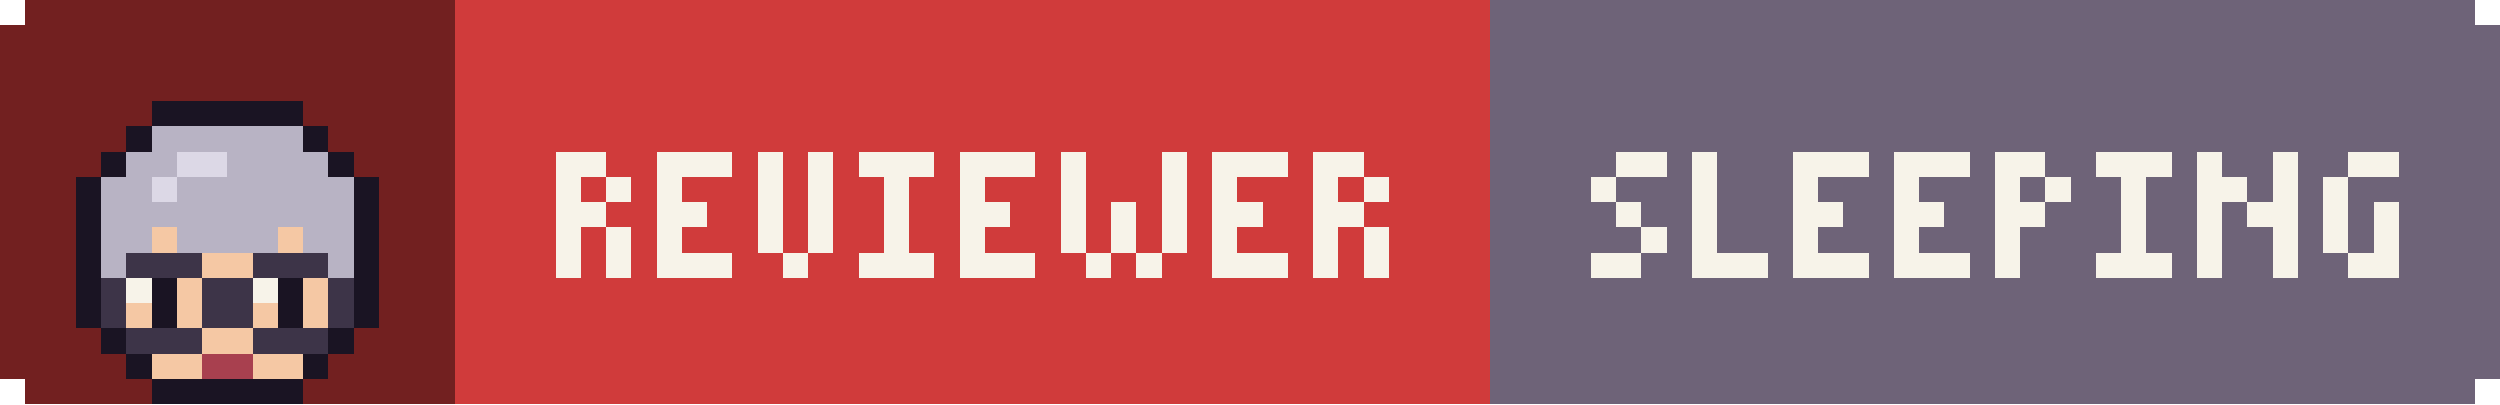
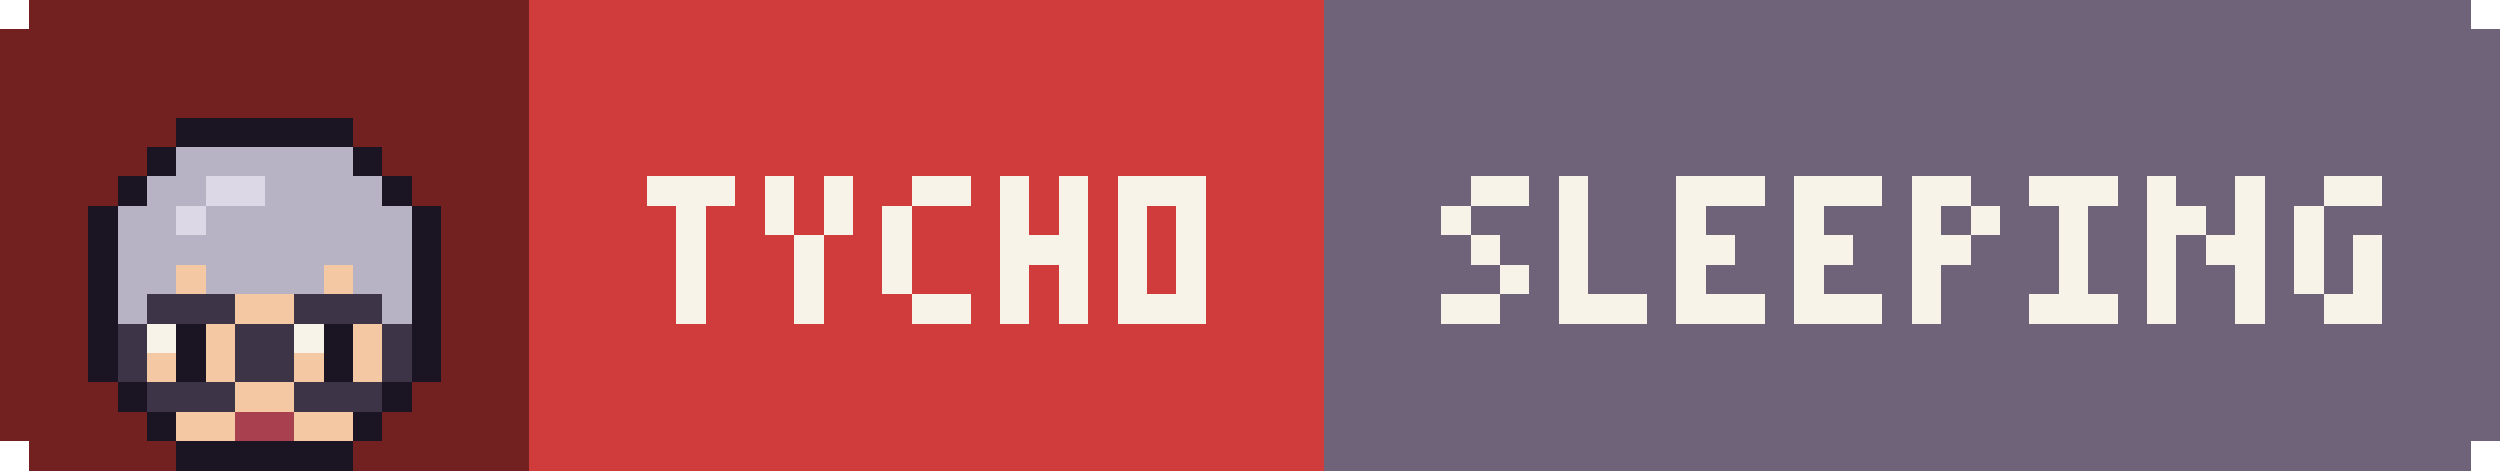
- <svg xmlns="http://www.w3.org/2000/svg" width="198" height="32" viewBox="0 0 99 16" role="img" aria-labelledby="t d">
+ <svg xmlns="http://www.w3.org/2000/svg" width="170" height="32" viewBox="0 0 85 16" role="img" aria-labelledby="t d">
  <style>svg{shape-rendering:crispEdges}text{font-family:'DotGothic16','PixelMplus10','Noto Sans JP','Hiragino Kaku Gothic ProN','Yu Gothic','Meiryo',ui-monospace,monospace;shape-rendering:auto;dominant-baseline:alphabetic}.blink{animation:blink 1.2s step-end infinite}@keyframes blink{50%{opacity:0}}@media (prefers-reduced-motion:reduce){.blink{animation:none}}</style>
  <g>
    <path fill="#1a1423" d="M6 4h6v1h-6zM5 5h1v1h-1zM12 5h1v1h-1zM4 6h1v1h-1zM13 6h1v1h-1zM3 7h1v1h-1zM14 7h1v1h-1zM3 8h1v1h-1zM14 8h1v1h-1zM3 9h1v1h-1zM14 9h1v1h-1zM3 10h1v1h-1zM14 10h1v1h-1zM3 11h1v1h-1zM6 11h1v1h-1zM11 11h1v1h-1zM14 11h1v1h-1zM3 12h1v1h-1zM6 12h1v1h-1zM11 12h1v1h-1zM14 12h1v1h-1zM4 13h1v1h-1zM13 13h1v1h-1zM5 14h1v1h-1zM12 14h1v1h-1zM6 15h6v1h-6z" />
    <path fill="#3d3448" d="M5 10h3v1h-3zM10 10h3v1h-3zM4 11h1v1h-1zM8 11h2v1h-2zM13 11h1v1h-1zM4 12h1v1h-1zM8 12h2v1h-2zM13 12h1v1h-1zM5 13h3v1h-3zM10 13h3v1h-3z" />
-     <path fill="#6e6378" d="M59 0h39v1h-39zM59 1h40v1h-40zM59 2h40v1h-40zM59 3h40v1h-40zM59 4h40v1h-40zM59 5h40v1h-40zM59 6h5v1h-5zM66 6h1v1h-1zM68 6h3v1h-3zM74 6h1v1h-1zM78 6h1v1h-1zM81 6h2v1h-2zM86 6h1v1h-1zM88 6h2v1h-2zM91 6h2v1h-2zM95 6h4v1h-4zM59 7h4v1h-4zM64 7h3v1h-3zM68 7h3v1h-3zM72 7h3v1h-3zM76 7h3v1h-3zM80 7h1v1h-1zM82 7h2v1h-2zM85 7h2v1h-2zM89 7h1v1h-1zM91 7h1v1h-1zM93 7h6v1h-6zM59 8h5v1h-5zM65 8h2v1h-2zM68 8h3v1h-3zM73 8h2v1h-2zM77 8h2v1h-2zM81 8h3v1h-3zM85 8h2v1h-2zM88 8h1v1h-1zM91 8h1v1h-1zM93 8h1v1h-1zM95 8h4v1h-4zM59 9h6v1h-6zM66 9h1v1h-1zM68 9h3v1h-3zM72 9h3v1h-3zM76 9h3v1h-3zM80 9h4v1h-4zM85 9h2v1h-2zM88 9h2v1h-2zM91 9h1v1h-1zM93 9h1v1h-1zM95 9h4v1h-4zM59 10h4v1h-4zM65 10h2v1h-2zM70 10h1v1h-1zM74 10h1v1h-1zM78 10h1v1h-1zM80 10h3v1h-3zM86 10h1v1h-1zM88 10h2v1h-2zM91 10h2v1h-2zM95 10h4v1h-4zM59 11h40v1h-40zM59 12h40v1h-40zM59 13h40v1h-40zM59 14h40v1h-40zM59 15h39v1h-39z" />
+     <path fill="#6e6378" d="M45 0h39v1h-39zM45 1h40v1h-40zM45 2h40v1h-40zM45 3h40v1h-40zM45 4h40v1h-40zM45 5h40v1h-40zM45 6h5v1h-5zM52 6h1v1h-1zM54 6h3v1h-3zM60 6h1v1h-1zM64 6h1v1h-1zM67 6h2v1h-2zM72 6h1v1h-1zM74 6h2v1h-2zM77 6h2v1h-2zM81 6h4v1h-4zM45 7h4v1h-4zM50 7h3v1h-3zM54 7h3v1h-3zM58 7h3v1h-3zM62 7h3v1h-3zM66 7h1v1h-1zM68 7h2v1h-2zM71 7h2v1h-2zM75 7h1v1h-1zM77 7h1v1h-1zM79 7h6v1h-6zM45 8h5v1h-5zM51 8h2v1h-2zM54 8h3v1h-3zM59 8h2v1h-2zM63 8h2v1h-2zM67 8h3v1h-3zM71 8h2v1h-2zM74 8h1v1h-1zM77 8h1v1h-1zM79 8h1v1h-1zM81 8h4v1h-4zM45 9h6v1h-6zM52 9h1v1h-1zM54 9h3v1h-3zM58 9h3v1h-3zM62 9h3v1h-3zM66 9h4v1h-4zM71 9h2v1h-2zM74 9h2v1h-2zM77 9h1v1h-1zM79 9h1v1h-1zM81 9h4v1h-4zM45 10h4v1h-4zM51 10h2v1h-2zM56 10h1v1h-1zM60 10h1v1h-1zM64 10h1v1h-1zM66 10h3v1h-3zM72 10h1v1h-1zM74 10h2v1h-2zM77 10h2v1h-2zM81 10h4v1h-4zM45 11h40v1h-40zM45 12h40v1h-40zM45 13h40v1h-40zM45 14h40v1h-40zM45 15h39v1h-39z" />
    <path fill="#722020" d="M1 0h17v1h-17zM0 1h18v1h-18zM0 2h18v1h-18zM0 3h18v1h-18zM0 4h6v1h-6zM12 4h6v1h-6zM0 5h5v1h-5zM13 5h5v1h-5zM0 6h4v1h-4zM14 6h4v1h-4zM0 7h3v1h-3zM15 7h3v1h-3zM0 8h3v1h-3zM15 8h3v1h-3zM0 9h3v1h-3zM15 9h3v1h-3zM0 10h3v1h-3zM15 10h3v1h-3zM0 11h3v1h-3zM15 11h3v1h-3zM0 12h3v1h-3zM15 12h3v1h-3zM0 13h4v1h-4zM14 13h4v1h-4zM0 14h5v1h-5zM13 14h5v1h-5zM1 15h5v1h-5zM12 15h6v1h-6z" />
    <path fill="#a8404f" d="M8 14h2v1h-2z" />
    <path fill="#b8b3c4" d="M6 5h6v1h-6zM5 6h2v1h-2zM9 6h4v1h-4zM4 7h2v1h-2zM7 7h7v1h-7zM4 8h10v1h-10zM4 9h2v1h-2zM7 9h4v1h-4zM12 9h2v1h-2zM4 10h1v1h-1zM13 10h1v1h-1z" />
-     <path fill="#d03b3b" d="M18 0h41v1h-41zM18 1h41v1h-41zM18 2h41v1h-41zM18 3h41v1h-41zM18 4h41v1h-41zM18 5h41v1h-41zM18 6h4v1h-4zM24 6h2v1h-2zM29 6h1v1h-1zM31 6h1v1h-1zM33 6h1v1h-1zM37 6h1v1h-1zM41 6h1v1h-1zM43 6h3v1h-3zM47 6h1v1h-1zM51 6h1v1h-1zM54 6h5v1h-5zM18 7h4v1h-4zM23 7h1v1h-1zM25 7h1v1h-1zM27 7h3v1h-3zM31 7h1v1h-1zM33 7h2v1h-2zM36 7h2v1h-2zM39 7h3v1h-3zM43 7h3v1h-3zM47 7h1v1h-1zM49 7h3v1h-3zM53 7h1v1h-1zM55 7h4v1h-4zM18 8h4v1h-4zM24 8h2v1h-2zM28 8h2v1h-2zM31 8h1v1h-1zM33 8h2v1h-2zM36 8h2v1h-2zM40 8h2v1h-2zM43 8h1v1h-1zM45 8h1v1h-1zM47 8h1v1h-1zM50 8h2v1h-2zM54 8h5v1h-5zM18 9h4v1h-4zM23 9h1v1h-1zM25 9h1v1h-1zM27 9h3v1h-3zM31 9h1v1h-1zM33 9h2v1h-2zM36 9h2v1h-2zM39 9h3v1h-3zM43 9h1v1h-1zM45 9h1v1h-1zM47 9h1v1h-1zM49 9h3v1h-3zM53 9h1v1h-1zM55 9h4v1h-4zM18 10h4v1h-4zM23 10h1v1h-1zM25 10h1v1h-1zM29 10h2v1h-2zM32 10h2v1h-2zM37 10h1v1h-1zM41 10h2v1h-2zM44 10h1v1h-1zM46 10h2v1h-2zM51 10h1v1h-1zM53 10h1v1h-1zM55 10h4v1h-4zM18 11h41v1h-41zM18 12h41v1h-41zM18 13h41v1h-41zM18 14h41v1h-41zM18 15h41v1h-41z" />
+     <path fill="#d03b3b" d="M18 0h27v1h-27zM18 1h27v1h-27zM18 2h27v1h-27zM18 3h27v1h-27zM18 4h27v1h-27zM18 5h27v1h-27zM18 6h4v1h-4zM25 6h1v1h-1zM27 6h1v1h-1zM29 6h2v1h-2zM33 6h1v1h-1zM35 6h1v1h-1zM37 6h1v1h-1zM41 6h4v1h-4zM18 7h5v1h-5zM24 7h2v1h-2zM27 7h1v1h-1zM29 7h1v1h-1zM31 7h3v1h-3zM35 7h1v1h-1zM37 7h1v1h-1zM39 7h1v1h-1zM41 7h4v1h-4zM18 8h5v1h-5zM24 8h3v1h-3zM28 8h2v1h-2zM31 8h3v1h-3zM37 8h1v1h-1zM39 8h1v1h-1zM41 8h4v1h-4zM18 9h5v1h-5zM24 9h3v1h-3zM28 9h2v1h-2zM31 9h3v1h-3zM35 9h1v1h-1zM37 9h1v1h-1zM39 9h1v1h-1zM41 9h4v1h-4zM18 10h5v1h-5zM24 10h3v1h-3zM28 10h3v1h-3zM33 10h1v1h-1zM35 10h1v1h-1zM37 10h1v1h-1zM41 10h4v1h-4zM18 11h27v1h-27zM18 12h27v1h-27zM18 13h27v1h-27zM18 14h27v1h-27zM18 15h27v1h-27z" />
    <path fill="#dcd8e6" d="M7 6h2v1h-2zM6 7h1v1h-1z" />
    <path fill="#f5c8a4" d="M6 9h1v1h-1zM11 9h1v1h-1zM8 10h2v1h-2zM7 11h1v1h-1zM12 11h1v1h-1zM5 12h1v1h-1zM7 12h1v1h-1zM10 12h1v1h-1zM12 12h1v1h-1zM8 13h2v1h-2zM6 14h2v1h-2zM10 14h2v1h-2z" />
-     <path fill="#f7f3e9" d="M22 6h2v1h-2zM26 6h3v1h-3zM30 6h1v1h-1zM32 6h1v1h-1zM34 6h3v1h-3zM38 6h3v1h-3zM42 6h1v1h-1zM46 6h1v1h-1zM48 6h3v1h-3zM52 6h2v1h-2zM64 6h2v1h-2zM67 6h1v1h-1zM71 6h3v1h-3zM75 6h3v1h-3zM79 6h2v1h-2zM83 6h3v1h-3zM87 6h1v1h-1zM90 6h1v1h-1zM93 6h2v1h-2zM22 7h1v1h-1zM24 7h1v1h-1zM26 7h1v1h-1zM30 7h1v1h-1zM32 7h1v1h-1zM35 7h1v1h-1zM38 7h1v1h-1zM42 7h1v1h-1zM46 7h1v1h-1zM48 7h1v1h-1zM52 7h1v1h-1zM54 7h1v1h-1zM63 7h1v1h-1zM67 7h1v1h-1zM71 7h1v1h-1zM75 7h1v1h-1zM79 7h1v1h-1zM81 7h1v1h-1zM84 7h1v1h-1zM87 7h2v1h-2zM90 7h1v1h-1zM92 7h1v1h-1zM22 8h2v1h-2zM26 8h2v1h-2zM30 8h1v1h-1zM32 8h1v1h-1zM35 8h1v1h-1zM38 8h2v1h-2zM42 8h1v1h-1zM44 8h1v1h-1zM46 8h1v1h-1zM48 8h2v1h-2zM52 8h2v1h-2zM64 8h1v1h-1zM67 8h1v1h-1zM71 8h2v1h-2zM75 8h2v1h-2zM79 8h2v1h-2zM84 8h1v1h-1zM87 8h1v1h-1zM89 8h2v1h-2zM92 8h1v1h-1zM94 8h1v1h-1zM22 9h1v1h-1zM24 9h1v1h-1zM26 9h1v1h-1zM30 9h1v1h-1zM32 9h1v1h-1zM35 9h1v1h-1zM38 9h1v1h-1zM42 9h1v1h-1zM44 9h1v1h-1zM46 9h1v1h-1zM48 9h1v1h-1zM52 9h1v1h-1zM54 9h1v1h-1zM65 9h1v1h-1zM67 9h1v1h-1zM71 9h1v1h-1zM75 9h1v1h-1zM79 9h1v1h-1zM84 9h1v1h-1zM87 9h1v1h-1zM90 9h1v1h-1zM92 9h1v1h-1zM94 9h1v1h-1zM22 10h1v1h-1zM24 10h1v1h-1zM26 10h3v1h-3zM31 10h1v1h-1zM34 10h3v1h-3zM38 10h3v1h-3zM43 10h1v1h-1zM45 10h1v1h-1zM48 10h3v1h-3zM52 10h1v1h-1zM54 10h1v1h-1zM63 10h2v1h-2zM67 10h3v1h-3zM71 10h3v1h-3zM75 10h3v1h-3zM79 10h1v1h-1zM83 10h3v1h-3zM87 10h1v1h-1zM90 10h1v1h-1zM93 10h2v1h-2zM5 11h1v1h-1zM10 11h1v1h-1z" />
+     <path fill="#f7f3e9" d="M22 6h3v1h-3zM26 6h1v1h-1zM28 6h1v1h-1zM31 6h2v1h-2zM34 6h1v1h-1zM36 6h1v1h-1zM38 6h3v1h-3zM50 6h2v1h-2zM53 6h1v1h-1zM57 6h3v1h-3zM61 6h3v1h-3zM65 6h2v1h-2zM69 6h3v1h-3zM73 6h1v1h-1zM76 6h1v1h-1zM79 6h2v1h-2zM23 7h1v1h-1zM26 7h1v1h-1zM28 7h1v1h-1zM30 7h1v1h-1zM34 7h1v1h-1zM36 7h1v1h-1zM38 7h1v1h-1zM40 7h1v1h-1zM49 7h1v1h-1zM53 7h1v1h-1zM57 7h1v1h-1zM61 7h1v1h-1zM65 7h1v1h-1zM67 7h1v1h-1zM70 7h1v1h-1zM73 7h2v1h-2zM76 7h1v1h-1zM78 7h1v1h-1zM23 8h1v1h-1zM27 8h1v1h-1zM30 8h1v1h-1zM34 8h3v1h-3zM38 8h1v1h-1zM40 8h1v1h-1zM50 8h1v1h-1zM53 8h1v1h-1zM57 8h2v1h-2zM61 8h2v1h-2zM65 8h2v1h-2zM70 8h1v1h-1zM73 8h1v1h-1zM75 8h2v1h-2zM78 8h1v1h-1zM80 8h1v1h-1zM23 9h1v1h-1zM27 9h1v1h-1zM30 9h1v1h-1zM34 9h1v1h-1zM36 9h1v1h-1zM38 9h1v1h-1zM40 9h1v1h-1zM51 9h1v1h-1zM53 9h1v1h-1zM57 9h1v1h-1zM61 9h1v1h-1zM65 9h1v1h-1zM70 9h1v1h-1zM73 9h1v1h-1zM76 9h1v1h-1zM78 9h1v1h-1zM80 9h1v1h-1zM23 10h1v1h-1zM27 10h1v1h-1zM31 10h2v1h-2zM34 10h1v1h-1zM36 10h1v1h-1zM38 10h3v1h-3zM49 10h2v1h-2zM53 10h3v1h-3zM57 10h3v1h-3zM61 10h3v1h-3zM65 10h1v1h-1zM69 10h3v1h-3zM73 10h1v1h-1zM76 10h1v1h-1zM79 10h2v1h-2zM5 11h1v1h-1zM10 11h1v1h-1z" />
  </g>
</svg>
